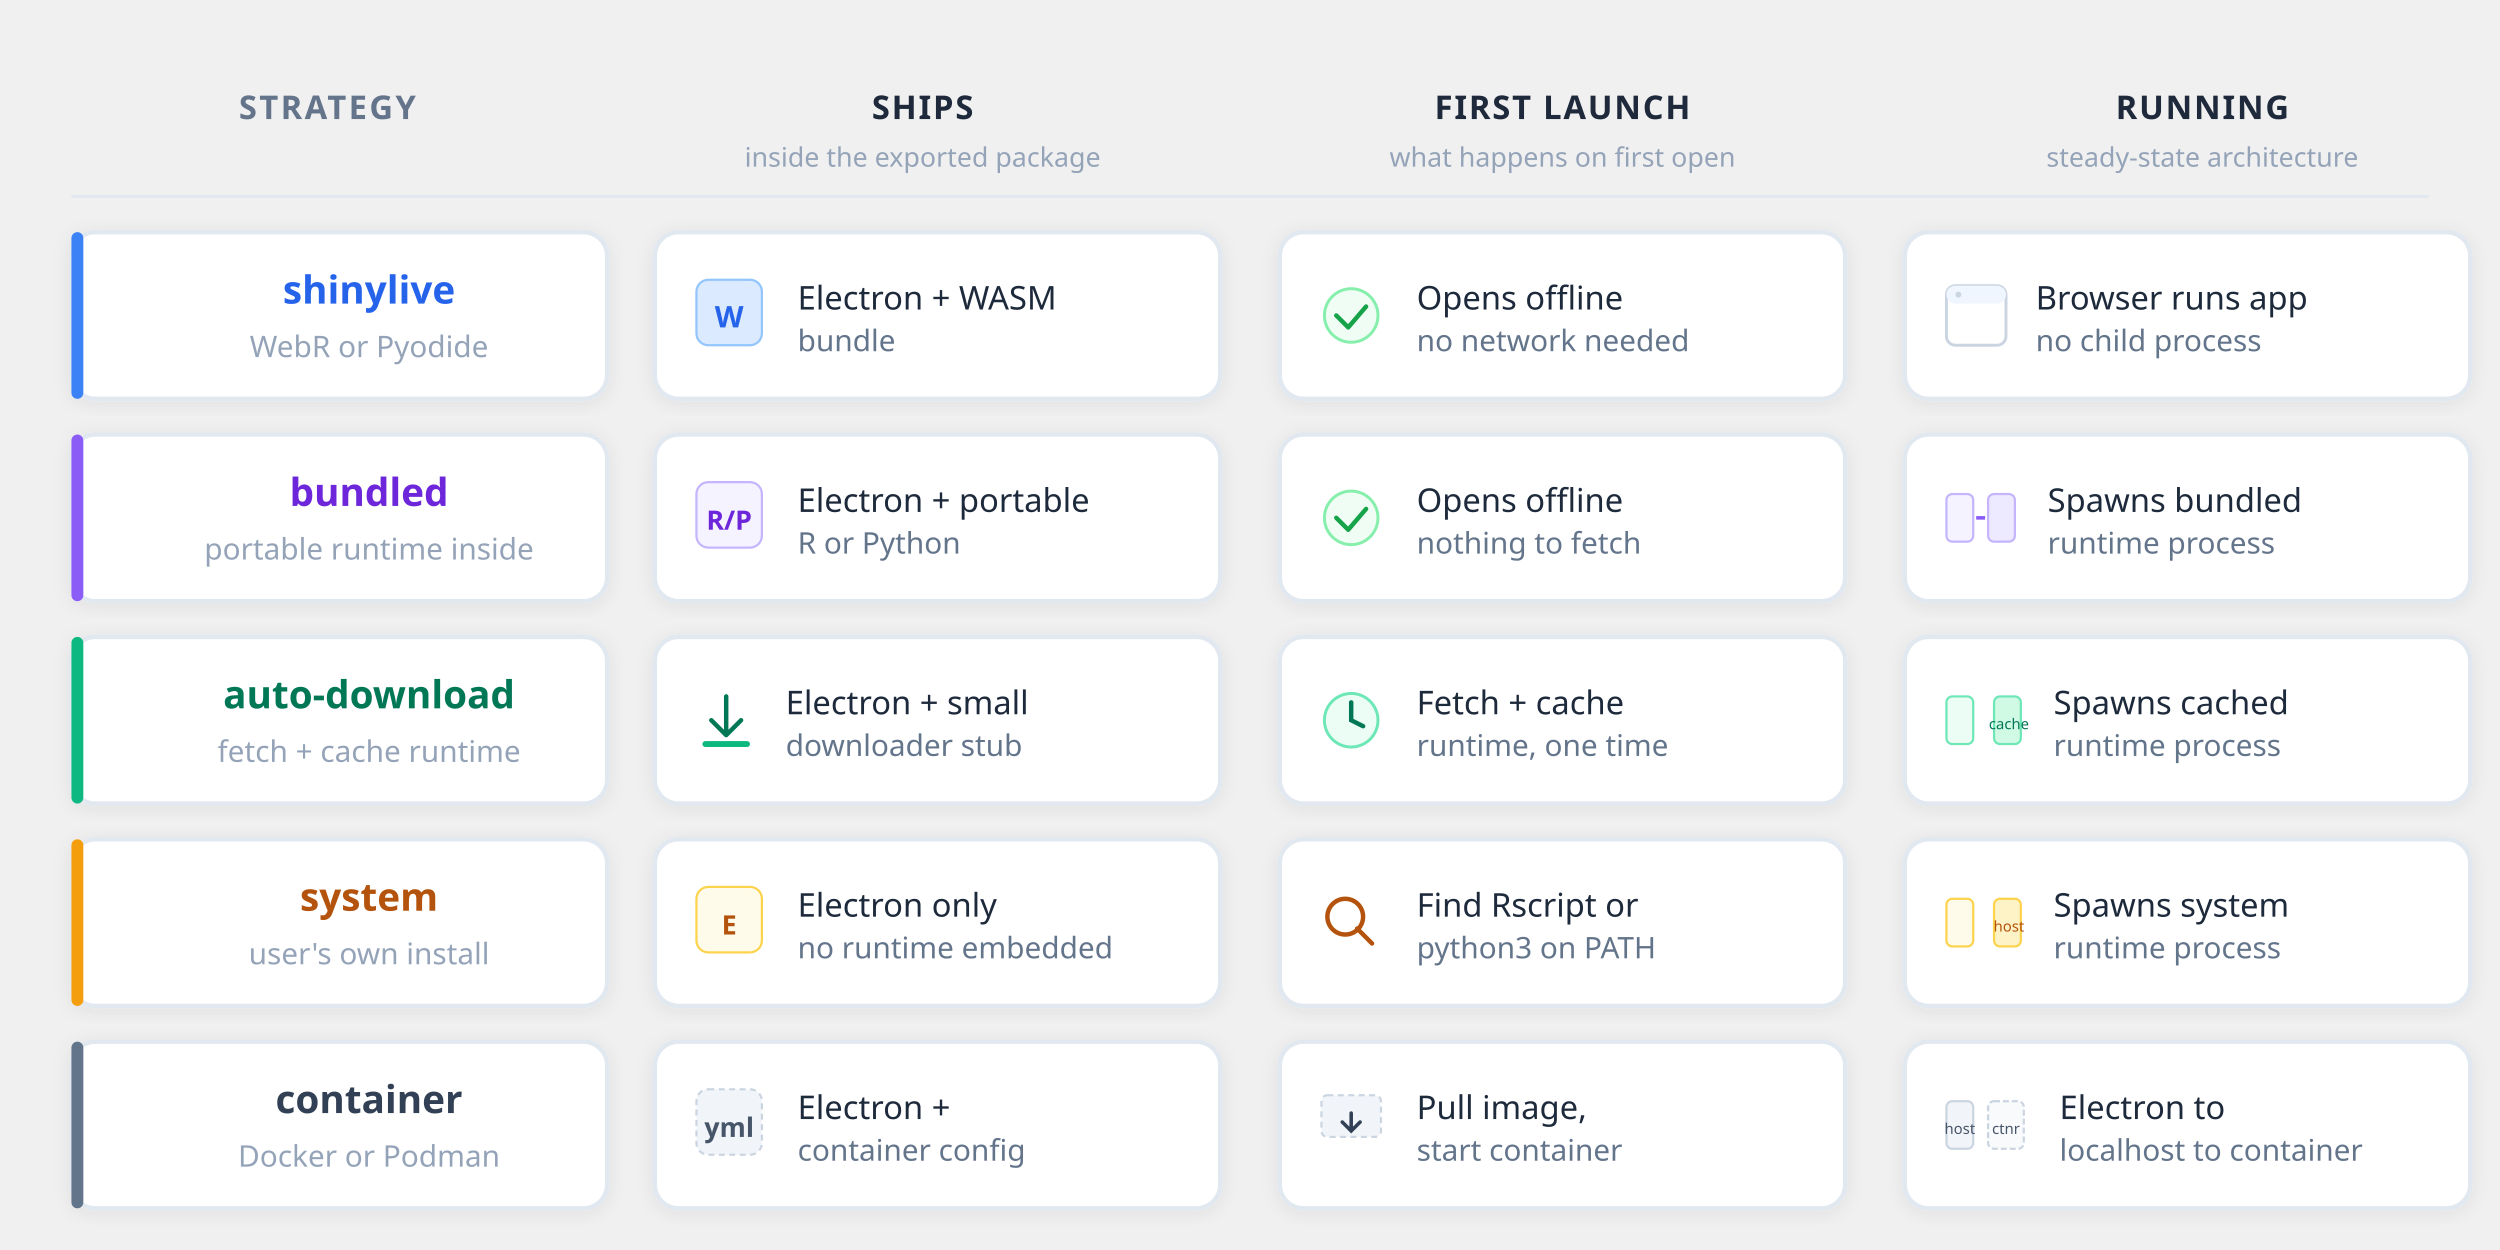
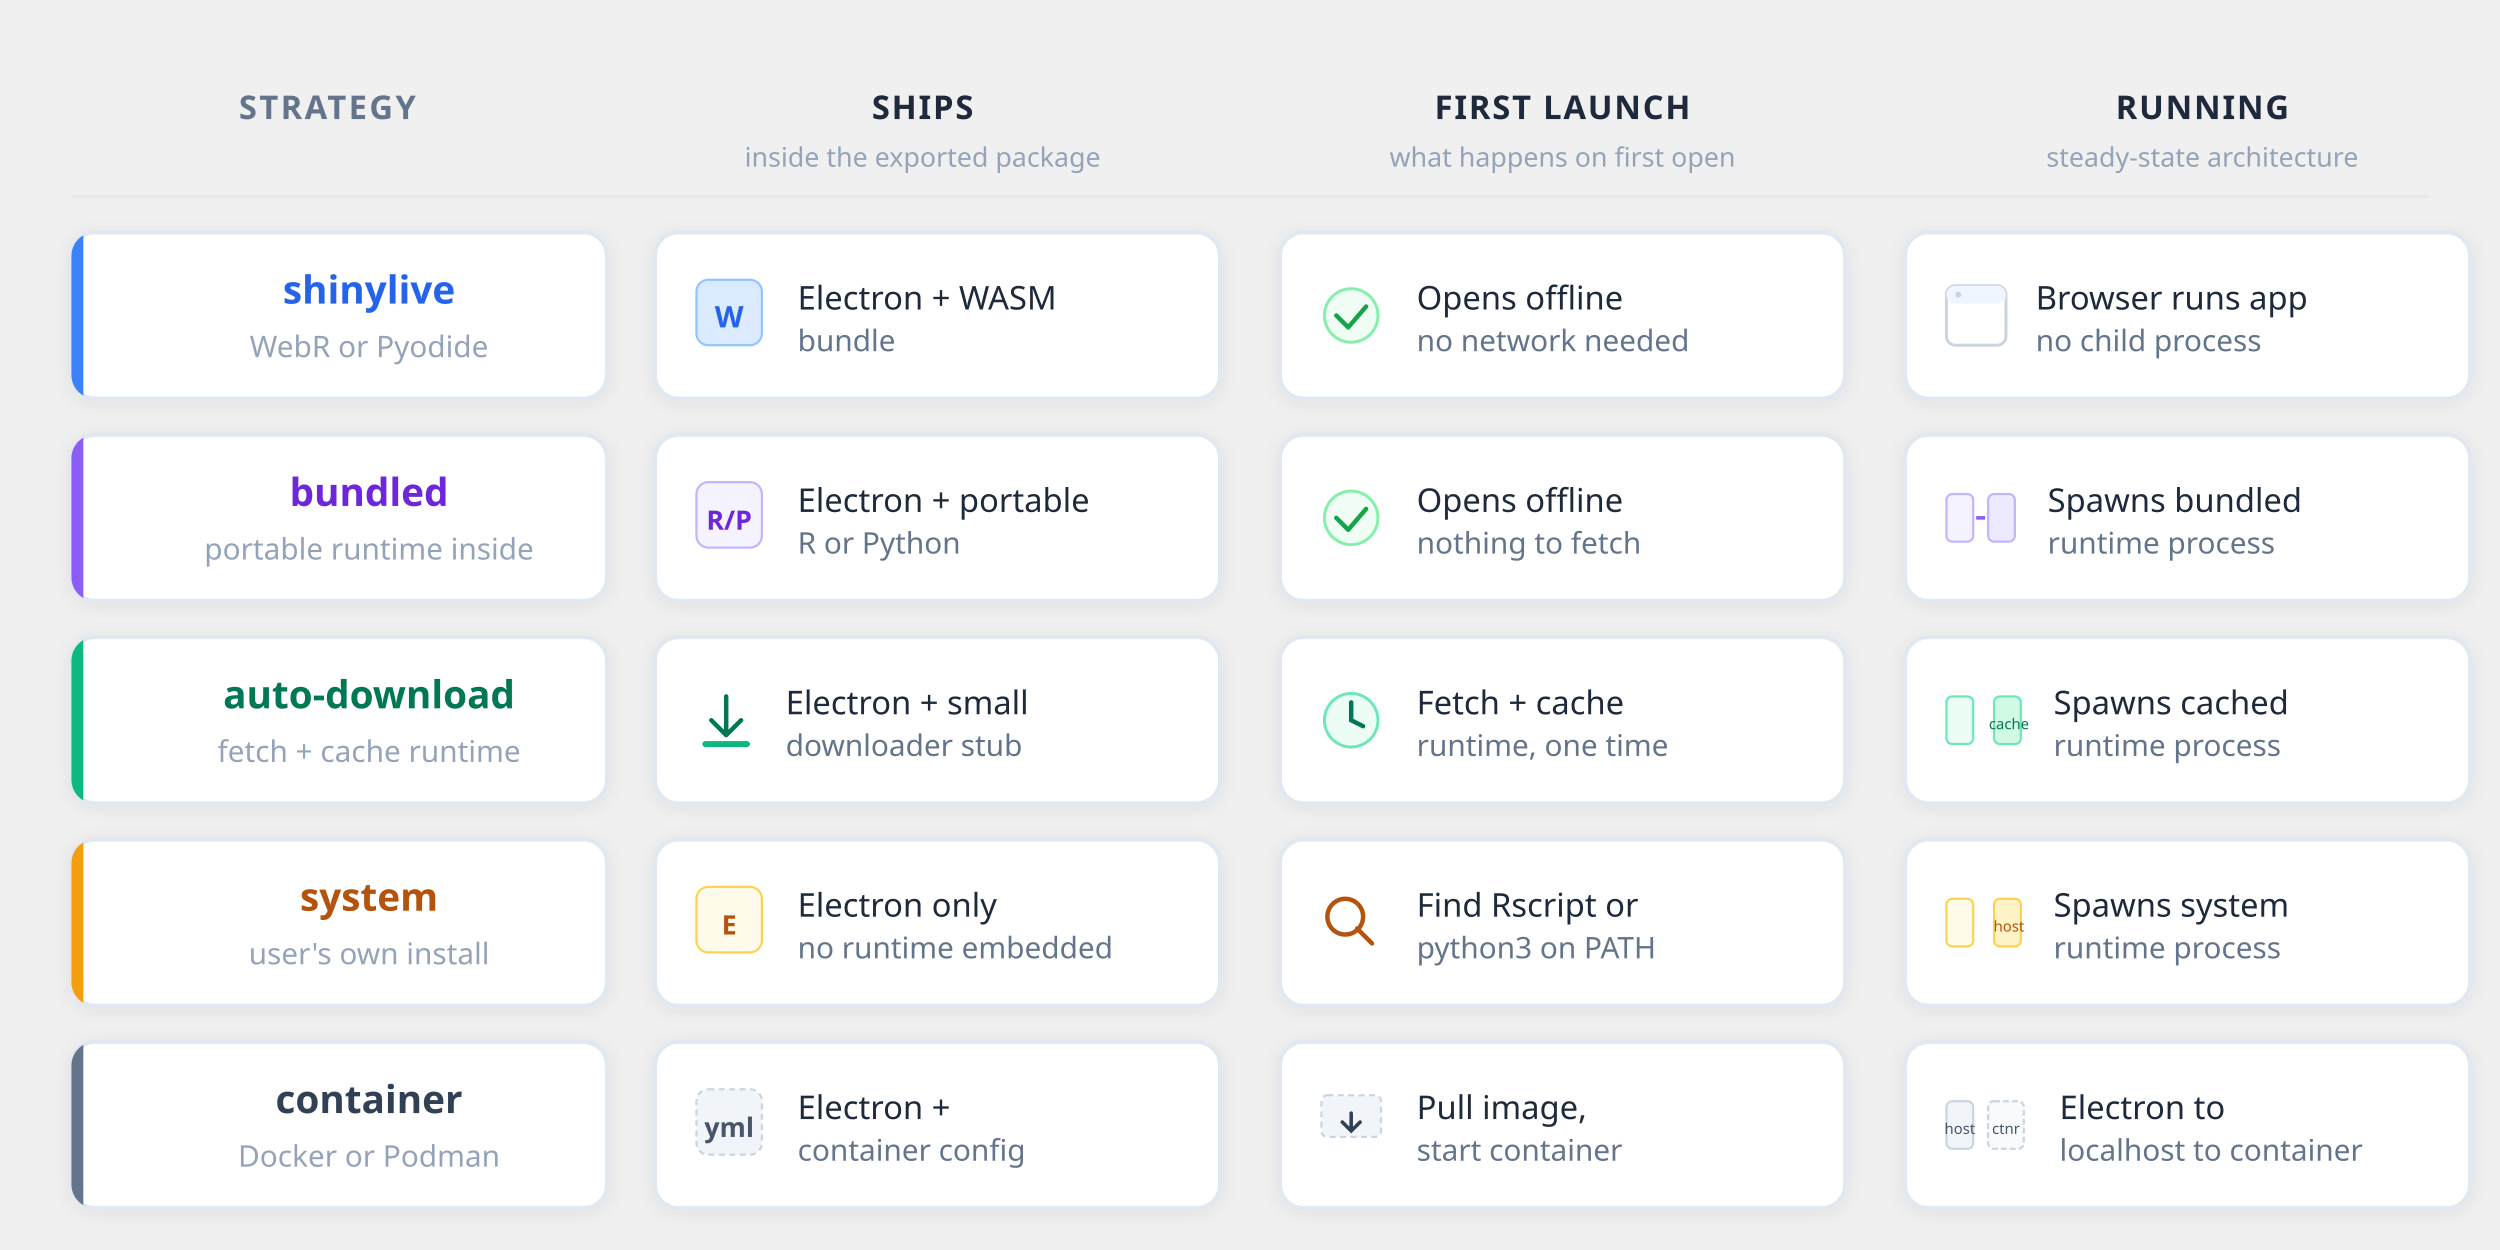
<svg xmlns="http://www.w3.org/2000/svg" viewBox="0 0 840 420" font-family="'Segoe UI', system-ui, -apple-system, sans-serif" role="img" aria-label="Five-row matrix comparing the shinylive, bundled, auto-download, system, and container runtime strategies across three columns: what ships in the exported package, what happens on first launch, and the running architecture">
  <defs>
    <filter id="sc-shadow">
      <feDropShadow dx="0" dy="1" stdDeviation="3" flood-opacity="0.07" />
    </filter>
+     <clipPath id="sc-card-clip">
+       <rect width="180" height="56" rx="8" />
+     </clipPath>
  </defs>
  <g transform="translate(0,24)">
    <text x="110" y="16" text-anchor="middle" font-size="11" font-weight="600" fill="#64748b" letter-spacing="0.8">STRATEGY</text>
    <text x="310" y="16" text-anchor="middle" font-size="11" font-weight="600" fill="#1e293b" letter-spacing="0.6">SHIPS</text>
    <text x="310" y="32" text-anchor="middle" font-size="9" fill="#94a3b8">inside the exported package</text>
    <text x="525" y="16" text-anchor="middle" font-size="11" font-weight="600" fill="#1e293b" letter-spacing="0.6">FIRST LAUNCH</text>
    <text x="525" y="32" text-anchor="middle" font-size="9" fill="#94a3b8">what happens on first open</text>
    <text x="740" y="16" text-anchor="middle" font-size="11" font-weight="600" fill="#1e293b" letter-spacing="0.6">RUNNING</text>
    <text x="740" y="32" text-anchor="middle" font-size="9" fill="#94a3b8">steady-state architecture</text>
  </g>
  <line x1="24" y1="66" x2="816" y2="66" stroke="#e2e8f0" stroke-width="1" />
  <g transform="translate(0,78)">
    <g transform="translate(24,0)" filter="url(#sc-shadow)">
      <rect width="180" height="56" rx="8" fill="#fff" stroke="#e2e8f0" stroke-width="1.5" />
-       <rect width="4" height="56" rx="2" fill="#3b82f6" />
+       <rect width="4" height="56" fill="#3b82f6" clip-path="url(#sc-card-clip)" />
      <text x="100" y="24" text-anchor="middle" font-size="13" font-weight="600" fill="#2563eb">shinylive</text>
      <text x="100" y="42" text-anchor="middle" font-size="10" fill="#94a3b8">WebR or Pyodide</text>
    </g>
    <g transform="translate(220,0)" filter="url(#sc-shadow)">
      <rect width="190" height="56" rx="8" fill="#fff" stroke="#e2e8f0" stroke-width="1.5" />
      <g transform="translate(14,16)">
        <rect width="22" height="22" rx="4" fill="#dbeafe" stroke="#93c5fd" stroke-width="0.75" />
        <text x="11" y="16" text-anchor="middle" font-size="10" font-weight="700" fill="#2563eb">W</text>
      </g>
      <text x="48" y="26" font-size="11" font-weight="500" fill="#1e293b">Electron + WASM</text>
      <text x="48" y="40" font-size="10" fill="#64748b">bundle</text>
    </g>
    <g transform="translate(430,0)" filter="url(#sc-shadow)">
      <rect width="190" height="56" rx="8" fill="#fff" stroke="#e2e8f0" stroke-width="1.5" />
      <g transform="translate(14,18)">
        <circle cx="10" cy="10" r="9" fill="#f0fdf4" stroke="#86efac" stroke-width="1" />
        <path d="M 5 10 L 9 14 L 15 7" stroke="#16a34a" stroke-width="1.5" fill="none" stroke-linecap="round" stroke-linejoin="round" />
      </g>
      <text x="46" y="26" font-size="11" font-weight="500" fill="#1e293b">Opens offline</text>
      <text x="46" y="40" font-size="10" fill="#64748b">no network needed</text>
    </g>
    <g transform="translate(640,0)" filter="url(#sc-shadow)">
      <rect width="190" height="56" rx="8" fill="#fff" stroke="#e2e8f0" stroke-width="1.5" />
      <g transform="translate(14,18)">
        <rect width="20" height="20" rx="3" fill="#fff" stroke="#cbd5e1" stroke-width="1" />
        <rect width="20" height="6" rx="3" fill="#eff6ff" />
        <circle cx="4" cy="3" r="1" fill="#cbd5e1" />
      </g>
      <text x="44" y="26" font-size="11" font-weight="500" fill="#1e293b">Browser runs app</text>
      <text x="44" y="40" font-size="10" fill="#64748b">no child process</text>
    </g>
  </g>
  <g transform="translate(0,146)">
    <g transform="translate(24,0)" filter="url(#sc-shadow)">
      <rect width="180" height="56" rx="8" fill="#fff" stroke="#e2e8f0" stroke-width="1.5" />
-       <rect width="4" height="56" rx="2" fill="#8b5cf6" />
+       <rect width="4" height="56" fill="#8b5cf6" clip-path="url(#sc-card-clip)" />
      <text x="100" y="24" text-anchor="middle" font-size="13" font-weight="600" fill="#6d28d9">bundled</text>
      <text x="100" y="42" text-anchor="middle" font-size="10" fill="#94a3b8">portable runtime inside</text>
    </g>
    <g transform="translate(220,0)" filter="url(#sc-shadow)">
      <rect width="190" height="56" rx="8" fill="#fff" stroke="#e2e8f0" stroke-width="1.5" />
      <g transform="translate(14,16)">
        <rect width="22" height="22" rx="4" fill="#f5f3ff" stroke="#c4b5fd" stroke-width="0.75" />
        <text x="11" y="16" text-anchor="middle" font-size="9" font-weight="700" fill="#6d28d9">R/P</text>
      </g>
      <text x="48" y="26" font-size="11" font-weight="500" fill="#1e293b">Electron + portable</text>
      <text x="48" y="40" font-size="10" fill="#64748b">R or Python</text>
    </g>
    <g transform="translate(430,0)" filter="url(#sc-shadow)">
      <rect width="190" height="56" rx="8" fill="#fff" stroke="#e2e8f0" stroke-width="1.5" />
      <g transform="translate(14,18)">
        <circle cx="10" cy="10" r="9" fill="#f0fdf4" stroke="#86efac" stroke-width="1" />
        <path d="M 5 10 L 9 14 L 15 7" stroke="#16a34a" stroke-width="1.5" fill="none" stroke-linecap="round" stroke-linejoin="round" />
      </g>
      <text x="46" y="26" font-size="11" font-weight="500" fill="#1e293b">Opens offline</text>
      <text x="46" y="40" font-size="10" fill="#64748b">nothing to fetch</text>
    </g>
    <g transform="translate(640,0)" filter="url(#sc-shadow)">
      <rect width="190" height="56" rx="8" fill="#fff" stroke="#e2e8f0" stroke-width="1.5" />
      <g transform="translate(14,20)">
        <rect width="9" height="16" rx="2" fill="#f5f3ff" stroke="#c4b5fd" stroke-width="0.75" />
        <rect x="14" y="0" width="9" height="16" rx="2" fill="#ede9fe" stroke="#c4b5fd" stroke-width="0.75" />
        <line x1="10" y1="8" x2="13" y2="8" stroke="#8b5cf6" stroke-width="1.2" />
      </g>
      <text x="48" y="26" font-size="11" font-weight="500" fill="#1e293b">Spawns bundled</text>
      <text x="48" y="40" font-size="10" fill="#64748b">runtime process</text>
    </g>
  </g>
  <g transform="translate(0,214)">
    <g transform="translate(24,0)" filter="url(#sc-shadow)">
      <rect width="180" height="56" rx="8" fill="#fff" stroke="#e2e8f0" stroke-width="1.5" />
-       <rect width="4" height="56" rx="2" fill="#10b981" />
+       <rect width="4" height="56" fill="#10b981" clip-path="url(#sc-card-clip)" />
      <text x="100" y="24" text-anchor="middle" font-size="13" font-weight="600" fill="#047857">auto-download</text>
      <text x="100" y="42" text-anchor="middle" font-size="10" fill="#94a3b8">fetch + cache runtime</text>
    </g>
    <g transform="translate(220,0)" filter="url(#sc-shadow)">
      <rect width="190" height="56" rx="8" fill="#fff" stroke="#e2e8f0" stroke-width="1.5" />
      <g transform="translate(14,18)">
        <path d="M 10 2 L 10 14 M 5 10 L 10 15 L 15 10" stroke="#047857" stroke-width="1.5" fill="none" stroke-linecap="round" stroke-linejoin="round" />
        <rect x="2" y="17" width="16" height="2" rx="1" fill="#10b981" />
      </g>
      <text x="44" y="26" font-size="11" font-weight="500" fill="#1e293b">Electron + small</text>
      <text x="44" y="40" font-size="10" fill="#64748b">downloader stub</text>
    </g>
    <g transform="translate(430,0)" filter="url(#sc-shadow)">
      <rect width="190" height="56" rx="8" fill="#fff" stroke="#e2e8f0" stroke-width="1.5" />
      <g transform="translate(14,18)">
        <circle cx="10" cy="10" r="9" fill="#ecfdf5" stroke="#6ee7b7" stroke-width="1" />
        <path d="M 10 4 L 10 10 L 14 12" stroke="#047857" stroke-width="1.5" fill="none" stroke-linecap="round" />
      </g>
      <text x="46" y="26" font-size="11" font-weight="500" fill="#1e293b">Fetch + cache</text>
      <text x="46" y="40" font-size="10" fill="#64748b">runtime, one time</text>
    </g>
    <g transform="translate(640,0)" filter="url(#sc-shadow)">
      <rect width="190" height="56" rx="8" fill="#fff" stroke="#e2e8f0" stroke-width="1.5" />
      <g transform="translate(14,20)">
        <rect width="9" height="16" rx="2" fill="#ecfdf5" stroke="#6ee7b7" stroke-width="0.75" />
        <rect x="16" y="0" width="9" height="16" rx="2" fill="#d1fae5" stroke="#6ee7b7" stroke-width="0.75" />
        <text x="21" y="11" text-anchor="middle" font-size="5" fill="#047857">cache</text>
      </g>
      <text x="50" y="26" font-size="11" font-weight="500" fill="#1e293b">Spawns cached</text>
      <text x="50" y="40" font-size="10" fill="#64748b">runtime process</text>
    </g>
  </g>
  <g transform="translate(0,282)">
    <g transform="translate(24,0)" filter="url(#sc-shadow)">
      <rect width="180" height="56" rx="8" fill="#fff" stroke="#e2e8f0" stroke-width="1.5" />
-       <rect width="4" height="56" rx="2" fill="#f59e0b" />
+       <rect width="4" height="56" fill="#f59e0b" clip-path="url(#sc-card-clip)" />
      <text x="100" y="24" text-anchor="middle" font-size="13" font-weight="600" fill="#b45309">system</text>
      <text x="100" y="42" text-anchor="middle" font-size="10" fill="#94a3b8">user's own install</text>
    </g>
    <g transform="translate(220,0)" filter="url(#sc-shadow)">
      <rect width="190" height="56" rx="8" fill="#fff" stroke="#e2e8f0" stroke-width="1.5" />
      <g transform="translate(14,16)">
        <rect width="22" height="22" rx="4" fill="#fffbeb" stroke="#fcd34d" stroke-width="0.75" />
        <text x="11" y="16" text-anchor="middle" font-size="9" font-weight="700" fill="#b45309">E</text>
      </g>
      <text x="48" y="26" font-size="11" font-weight="500" fill="#1e293b">Electron only</text>
      <text x="48" y="40" font-size="10" fill="#64748b">no runtime embedded</text>
    </g>
    <g transform="translate(430,0)" filter="url(#sc-shadow)">
      <rect width="190" height="56" rx="8" fill="#fff" stroke="#e2e8f0" stroke-width="1.5" />
      <g transform="translate(14,18)">
        <circle cx="8" cy="8" r="6" fill="none" stroke="#b45309" stroke-width="1.5" />
        <line x1="12" y1="12" x2="17" y2="17" stroke="#b45309" stroke-width="1.5" stroke-linecap="round" />
      </g>
      <text x="46" y="26" font-size="11" font-weight="500" fill="#1e293b">Find Rscript or</text>
      <text x="46" y="40" font-size="10" fill="#64748b">python3 on PATH</text>
    </g>
    <g transform="translate(640,0)" filter="url(#sc-shadow)">
      <rect width="190" height="56" rx="8" fill="#fff" stroke="#e2e8f0" stroke-width="1.5" />
      <g transform="translate(14,20)">
        <rect width="9" height="16" rx="2" fill="#fffbeb" stroke="#fcd34d" stroke-width="0.75" />
        <rect x="16" y="0" width="9" height="16" rx="2" fill="#fef3c7" stroke="#fcd34d" stroke-width="0.75" />
        <text x="21" y="11" text-anchor="middle" font-size="5" fill="#b45309">host</text>
      </g>
      <text x="50" y="26" font-size="11" font-weight="500" fill="#1e293b">Spawns system</text>
      <text x="50" y="40" font-size="10" fill="#64748b">runtime process</text>
    </g>
  </g>
  <g transform="translate(0,350)">
    <g transform="translate(24,0)" filter="url(#sc-shadow)">
      <rect width="180" height="56" rx="8" fill="#fff" stroke="#e2e8f0" stroke-width="1.5" />
-       <rect width="4" height="56" rx="2" fill="#64748b" />
+       <rect width="4" height="56" fill="#64748b" clip-path="url(#sc-card-clip)" />
      <text x="100" y="24" text-anchor="middle" font-size="13" font-weight="600" fill="#334155">container</text>
      <text x="100" y="42" text-anchor="middle" font-size="10" fill="#94a3b8">Docker or Podman</text>
    </g>
    <g transform="translate(220,0)" filter="url(#sc-shadow)">
      <rect width="190" height="56" rx="8" fill="#fff" stroke="#e2e8f0" stroke-width="1.5" />
      <g transform="translate(14,16)">
        <rect width="22" height="22" rx="4" fill="#f1f5f9" stroke="#cbd5e1" stroke-width="0.75" stroke-dasharray="2,1.5" />
        <text x="11" y="16" text-anchor="middle" font-size="9" font-weight="700" fill="#475569">yml</text>
      </g>
      <text x="48" y="26" font-size="11" font-weight="500" fill="#1e293b">Electron +</text>
      <text x="48" y="40" font-size="10" fill="#64748b">container config</text>
    </g>
    <g transform="translate(430,0)" filter="url(#sc-shadow)">
      <rect width="190" height="56" rx="8" fill="#fff" stroke="#e2e8f0" stroke-width="1.5" />
      <g transform="translate(14,18)">
        <rect width="20" height="14" rx="2" fill="#f1f5f9" stroke="#cbd5e1" stroke-width="0.75" stroke-dasharray="2,1.5" />
        <path d="M 10 6 L 10 12 M 7 9 L 10 12 L 13 9" stroke="#334155" stroke-width="1.2" fill="none" stroke-linecap="round" />
      </g>
      <text x="46" y="26" font-size="11" font-weight="500" fill="#1e293b">Pull image,</text>
      <text x="46" y="40" font-size="10" fill="#64748b">start container</text>
    </g>
    <g transform="translate(640,0)" filter="url(#sc-shadow)">
      <rect width="190" height="56" rx="8" fill="#fff" stroke="#e2e8f0" stroke-width="1.5" />
      <g transform="translate(14,20)">
        <rect width="9" height="16" rx="2" fill="#f1f5f9" stroke="#cbd5e1" stroke-width="0.75" />
        <text x="4.5" y="11" text-anchor="middle" font-size="5" fill="#475569">host</text>
        <rect x="14" y="0" width="12" height="16" rx="2" fill="#f8fafc" stroke="#cbd5e1" stroke-width="0.75" stroke-dasharray="2,1" />
        <text x="20" y="11" text-anchor="middle" font-size="5" fill="#475569">ctnr</text>
      </g>
      <text x="52" y="26" font-size="11" font-weight="500" fill="#1e293b">Electron to</text>
      <text x="52" y="40" font-size="10" fill="#64748b">localhost to container</text>
    </g>
  </g>
</svg>
